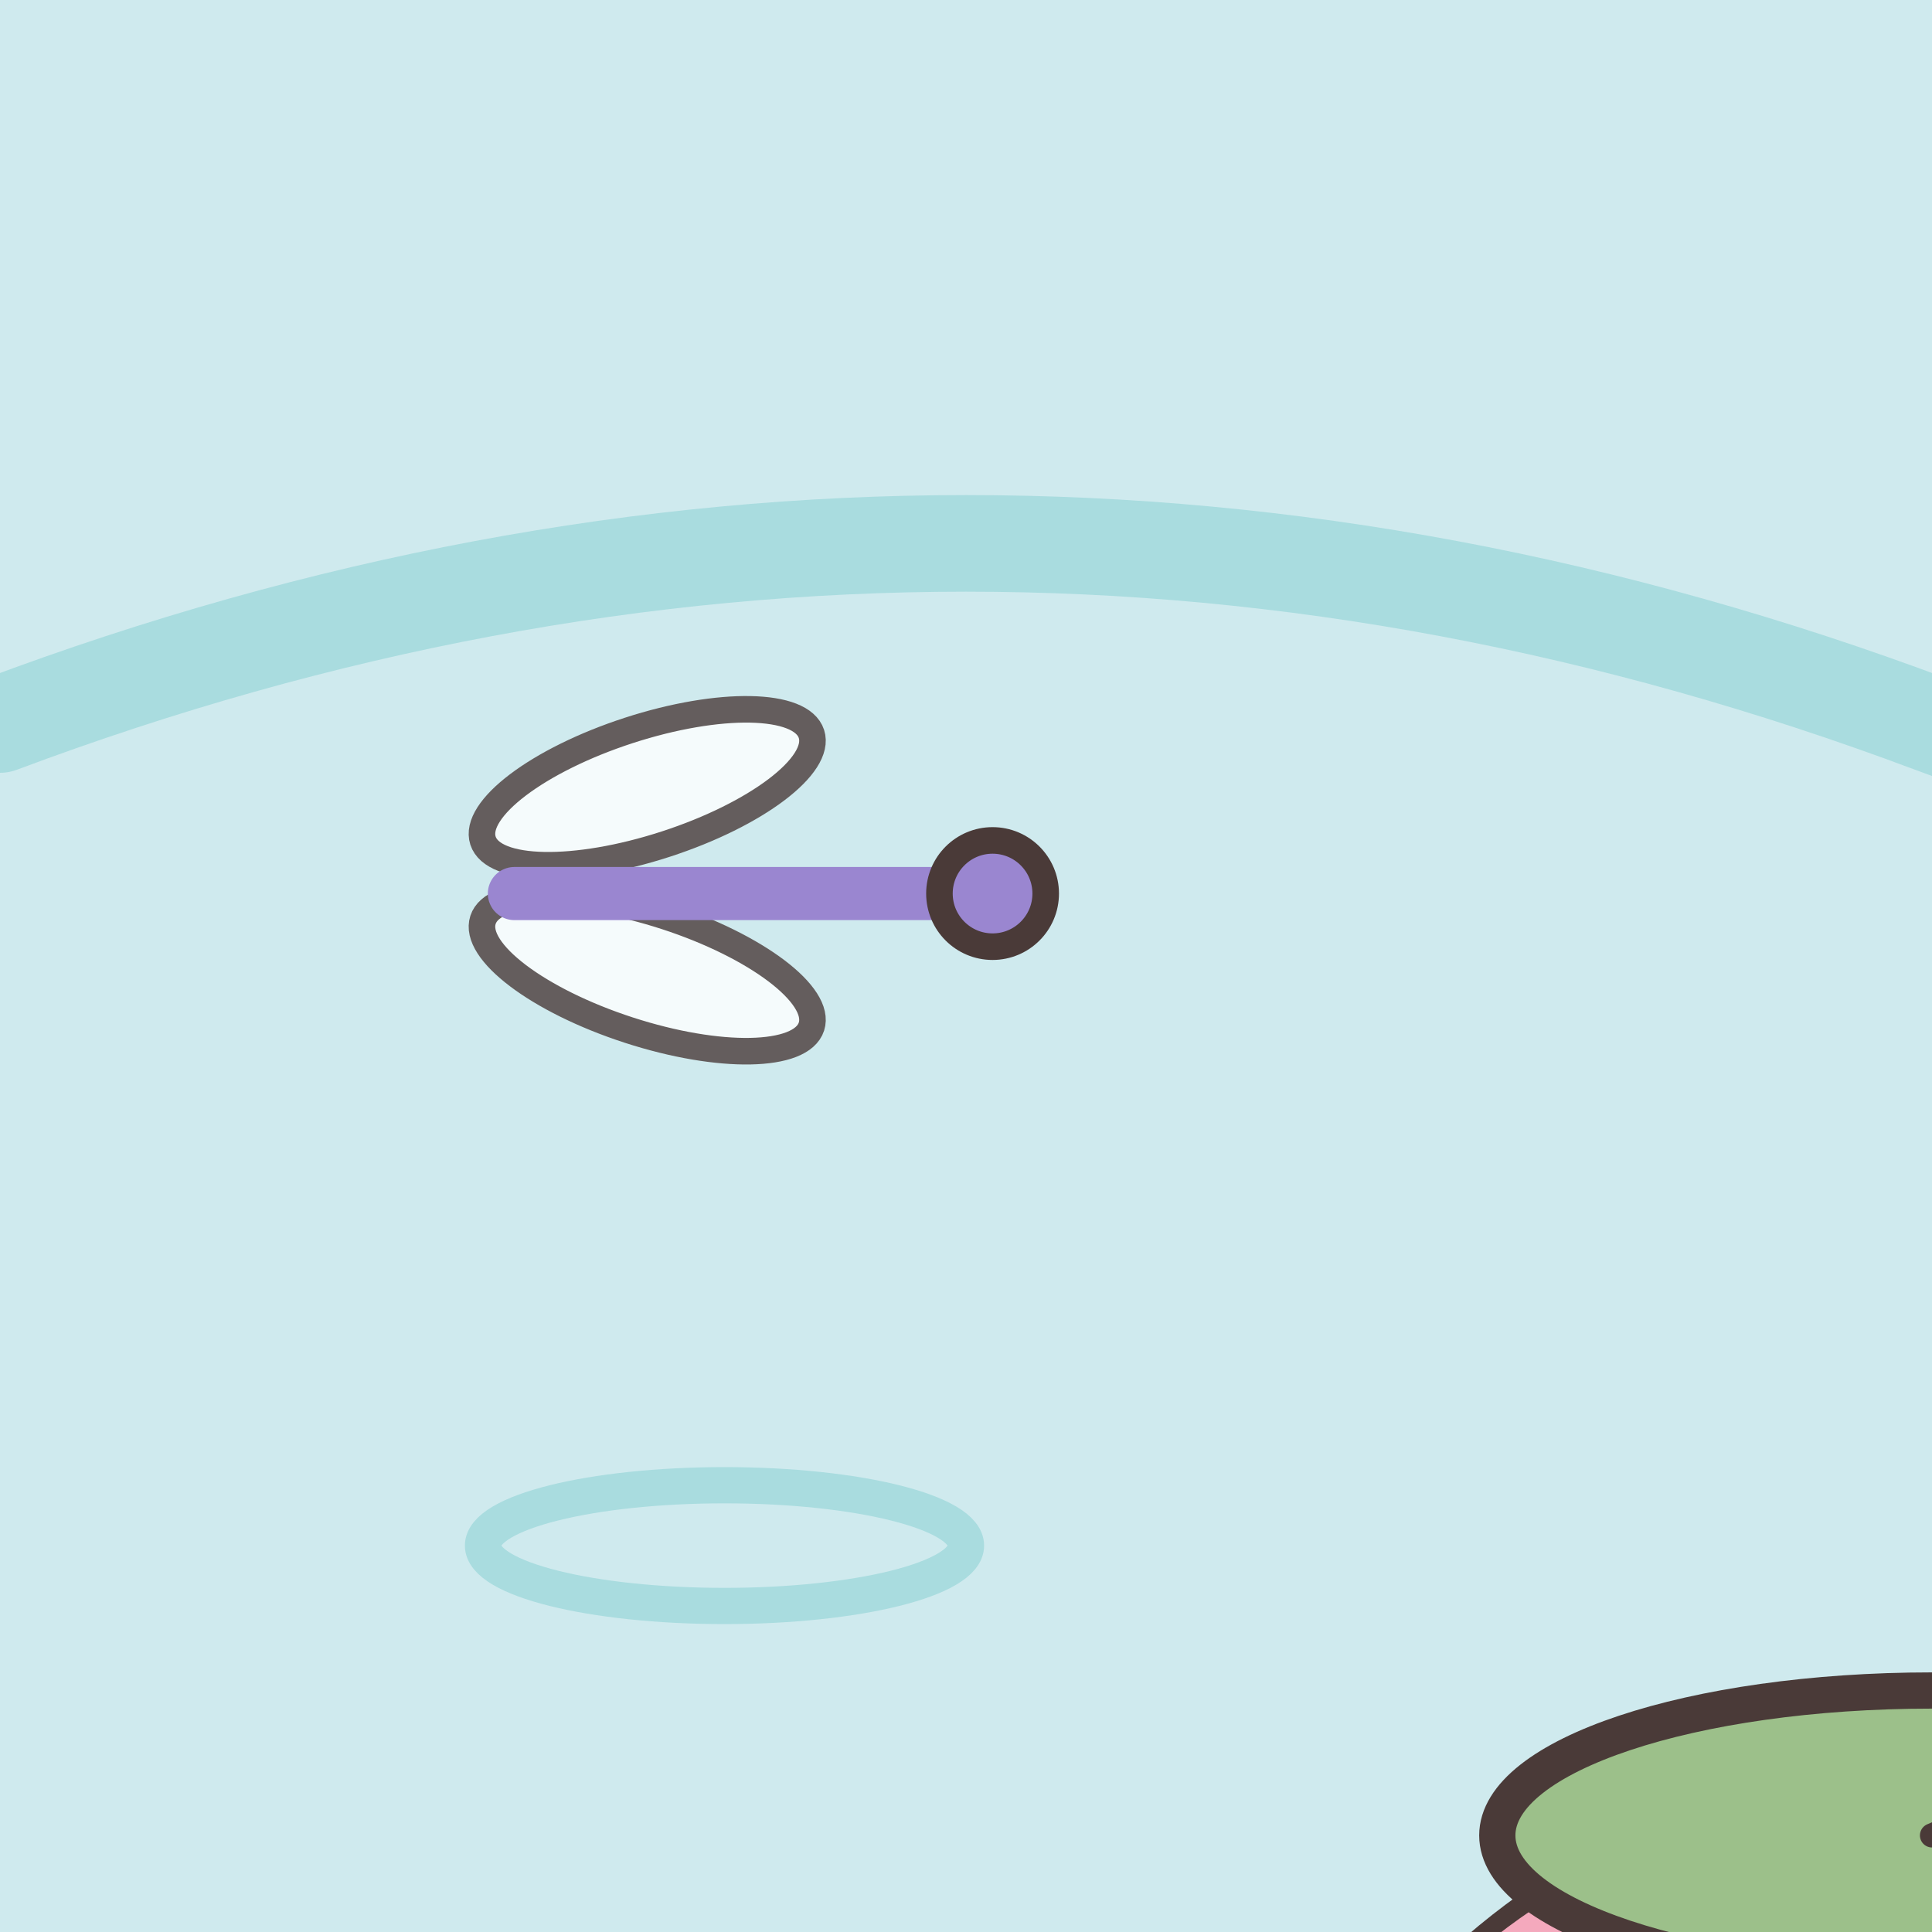
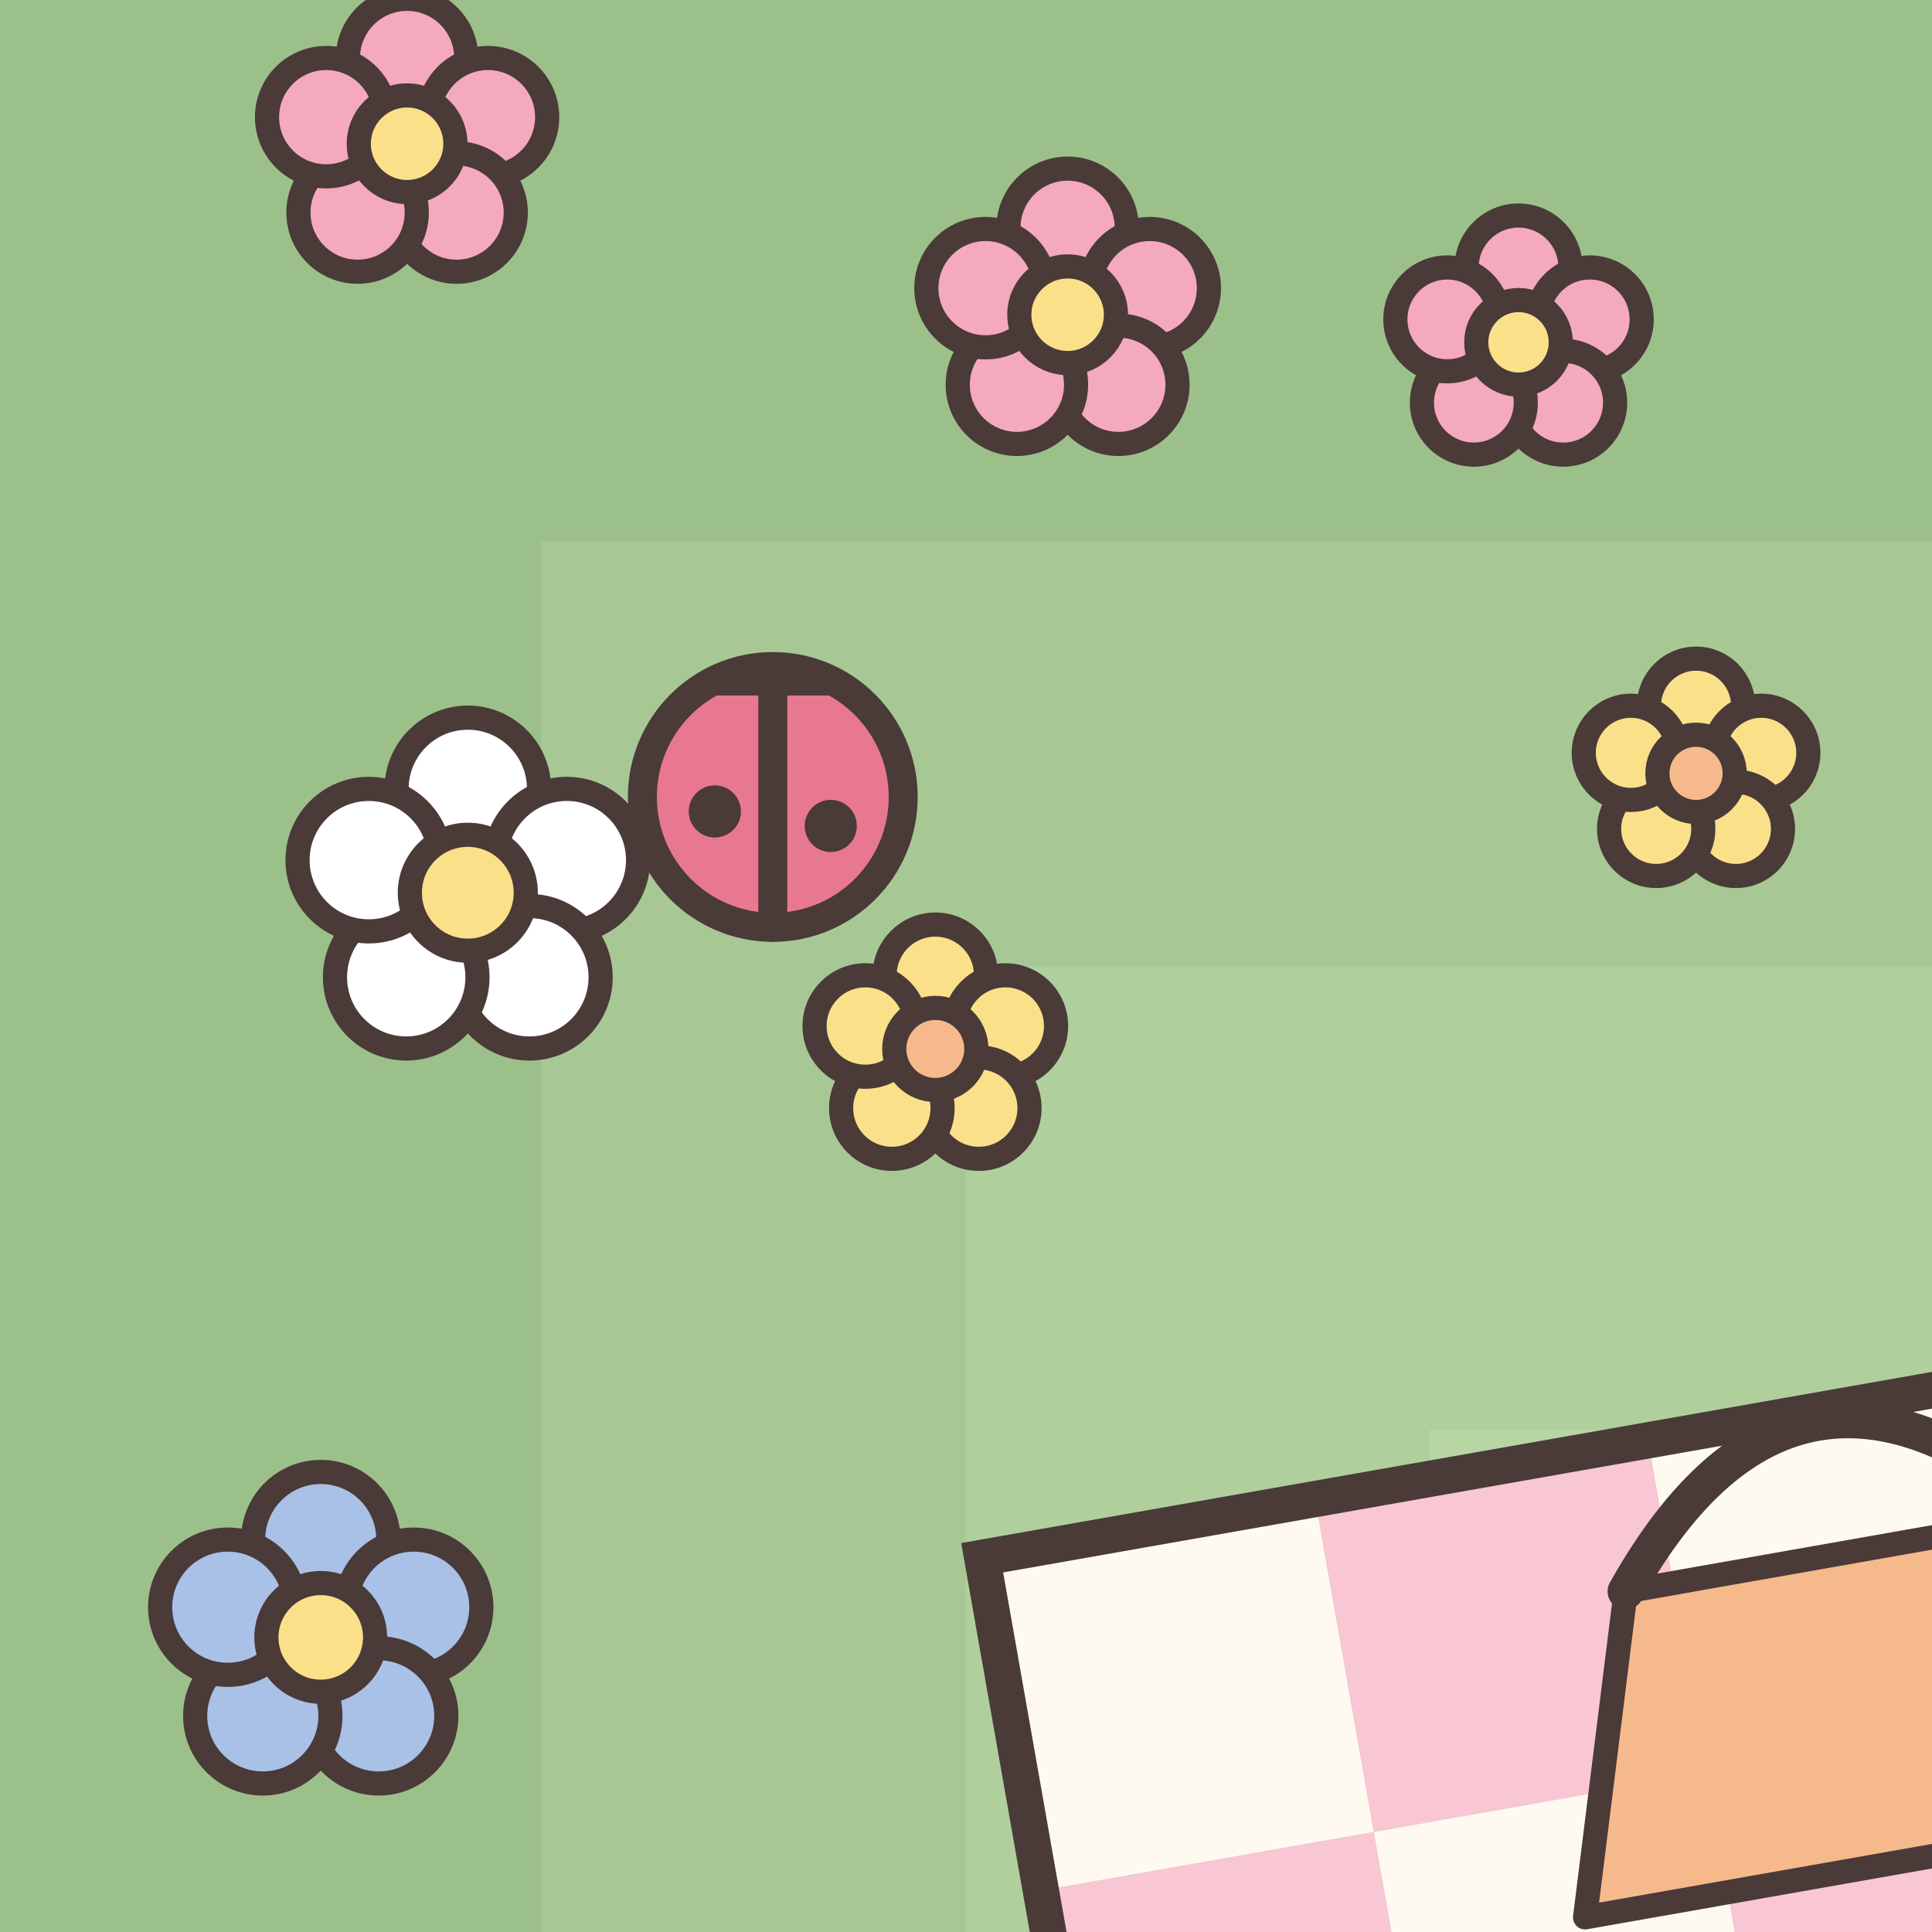
<svg xmlns="http://www.w3.org/2000/svg" width="160" height="160" viewBox="0 0 160 160">
-   <rect width="320" height="320" fill="#cfeaee" />
-   <path d="M0 60Q80 30 160 60T320 60" fill="none" stroke="#a9dcdf" stroke-width="8" stroke-linecap="round" />
-   <g transform="translate(58 74) scale(1.1)">
-     <ellipse cx="-4" cy="-8" rx="13" ry="4.5" fill="#fff" opacity=".8" stroke="#4a3a38" stroke-width="2" transform="rotate(-18 -4 -8)" />
-     <ellipse cx="-4" cy="6" rx="13" ry="4.5" fill="#fff" opacity=".8" stroke="#4a3a38" stroke-width="2" transform="rotate(18 -4 6)" />
-     <path d="M-14 0H20" fill="none" stroke="#9a86d0" stroke-width="4" stroke-linecap="round" stroke-linejoin="round" />
-     <circle cx="22" cy="0" r="4" fill="#9a86d0" stroke="#4a3a38" stroke-width="2" />
-   </g>
-   <ellipse cx="60" cy="128" rx="20" ry="5" fill="none" stroke="#a9dcdf" stroke-width="3" />
-   <path d="M240 120a36 28 0 1 0 64 -22L272 116Z" fill="#9cc08a" stroke="#4a3a38" stroke-width="3" />
-   <ellipse cx="270" cy="84" rx="7.2" ry="12.8" fill="#f4a9bd" stroke="#4a3a38" stroke-width="3" transform="rotate(0 270 100)" />
-   <ellipse cx="270" cy="84" rx="7.2" ry="12.8" fill="#f4a9bd" stroke="#4a3a38" stroke-width="3" transform="rotate(72 270 100)" />
-   <ellipse cx="270" cy="84" rx="7.2" ry="12.8" fill="#f4a9bd" stroke="#4a3a38" stroke-width="3" transform="rotate(144 270 100)" />
-   <ellipse cx="270" cy="84" rx="7.2" ry="12.8" fill="#f4a9bd" stroke="#4a3a38" stroke-width="3" transform="rotate(216 270 100)" />
-   <ellipse cx="270" cy="84" rx="7.2" ry="12.8" fill="#f4a9bd" stroke="#4a3a38" stroke-width="3" transform="rotate(288 270 100)" />
-   <circle cx="270" cy="100" r="6" fill="#fbe08a" stroke="#4a3a38" stroke-width="2" />
-   <g stroke="#4a3a38" stroke-width="6" stroke-linejoin="round" fill="#4a3a38">
-     <circle cx="160" cy="205" r="56" />
-     <ellipse cx="92" cy="226" rx="12" ry="18" transform="rotate(-30 92 226)" />
-     <ellipse cx="228" cy="226" rx="12" ry="18" transform="rotate(30 228 226)" />
-   </g>
-   <g fill="#e8788f">
-     <circle cx="160" cy="205" r="56" />
-     <ellipse cx="92" cy="226" rx="12" ry="18" transform="rotate(-30 92 226)" />
-     <ellipse cx="228" cy="226" rx="12" ry="18" transform="rotate(30 228 226)" />
-   </g>
-   <g fill="#f4a9bd" transform="translate(11.0 15.5) scale(0.9)">
-     <circle cx="160" cy="205" r="56" />
-     <ellipse cx="92" cy="226" rx="12" ry="18" transform="rotate(-30 92 226)" />
-     <ellipse cx="228" cy="226" rx="12" ry="18" transform="rotate(30 228 226)" />
-   </g>
-   <ellipse cx="135" cy="170" rx="14" ry="8" fill="#fff" opacity=".5" transform="rotate(-35 135 170)" />
-   <ellipse cx="160" cy="152" rx="36" ry="12" fill="#9cc08a" stroke="#4a3a38" stroke-width="3" />
-   <path d="M160 152l14-6" fill="none" stroke="#4a3a38" stroke-width="2" stroke-linecap="round" stroke-linejoin="round" />
-   <ellipse cx="176" cy="140" rx="2.7" ry="4.8" fill="#f9c6d3" stroke="#4a3a38" stroke-width="3" transform="rotate(0 176 146)" />
-   <ellipse cx="176" cy="140" rx="2.7" ry="4.8" fill="#f9c6d3" stroke="#4a3a38" stroke-width="3" transform="rotate(72 176 146)" />
-   <ellipse cx="176" cy="140" rx="2.7" ry="4.8" fill="#f9c6d3" stroke="#4a3a38" stroke-width="3" transform="rotate(144 176 146)" />
-   <ellipse cx="176" cy="140" rx="2.7" ry="4.8" fill="#f9c6d3" stroke="#4a3a38" stroke-width="3" transform="rotate(216 176 146)" />
-   <ellipse cx="176" cy="140" rx="2.7" ry="4.8" fill="#f9c6d3" stroke="#4a3a38" stroke-width="3" transform="rotate(288 176 146)" />
-   <circle cx="143" cy="196" r="6.5" fill="#4a3a38" />
-   <circle cx="145" cy="193.5" r="2.4" fill="#fff" />
-   <circle cx="141" cy="198" r="1.2" fill="#fff" />
-   <circle cx="177" cy="196" r="6.5" fill="#4a3a38" />
-   <circle cx="179" cy="193.5" r="2.4" fill="#fff" />
-   <circle cx="175" cy="198" r="1.2" fill="#fff" />
-   <ellipse cx="131" cy="208" rx="7" ry="4.5" fill="#e8788f" opacity=".55" />
-   <ellipse cx="189" cy="208" rx="7" ry="4.5" fill="#e8788f" opacity=".55" />
-   <ellipse cx="160" cy="208" rx="4.5" ry="6" fill="#e8788f" stroke="#4a3a38" stroke-width="2.5" />
-   <circle cx="206" cy="190" r="7" fill="#fff" opacity=".6" stroke="#4a3a38" stroke-width="2" />
-   <path d="M202.15 189.3a3.85 3.85 0 0 1 3.15 -3.15" fill="none" stroke="#fff" stroke-width="1.5" stroke-linecap="round" stroke-linejoin="round" />
-   <circle cx="224" cy="166" r="10" fill="#fff" opacity=".6" stroke="#4a3a38" stroke-width="2" />
-   <path d="M218.5 165a5.5 5.5 0 0 1 4.5 -4.5" fill="none" stroke="#fff" stroke-width="1.5" stroke-linecap="round" stroke-linejoin="round" />
-   <circle cx="238" cy="134" r="13" fill="#fff" opacity=".6" stroke="#4a3a38" stroke-width="2" />
-   <path d="M230.85 132.7a7.15 7.15 0 0 1 5.85 -5.85" fill="none" stroke="#fff" stroke-width="1.5" stroke-linecap="round" stroke-linejoin="round" />
-   <path d="M0 238Q40 220 80 238T160 238T240 238T320 238V320H0Z" fill="#a9dcdf" stroke="#4a3a38" stroke-width="3" />
-   <path d="M0 280Q50 262 100 280T200 280T320 276V320H0Z" fill="#8ccdd3" />
-   <g transform="translate(52 288) scale(1.1)">
-     <path d="M-13 0L-25 -8V8Z" fill="#f6b98c" stroke="#4a3a38" stroke-width="2" />
-     <ellipse rx="15" ry="9" fill="#f6b98c" stroke="#4a3a38" stroke-width="2" />
-     <path d="M-2 -8Q4 -15 8 -8" fill="#e79c6c" stroke="#4a3a38" stroke-width="2" />
-     <circle cx="8" cy="-2" r="2" fill="#4a3a38" />
-     <path d="M13 3Q10 5 8 4" fill="none" stroke="#4a3a38" stroke-width="2" stroke-linecap="round" stroke-linejoin="round" />
-   </g>
-   <g transform="translate(292 296) scale(1)">
-     <path d="M-10 0Q-12 -30 -9 -58M2 0Q4 -34 1 -72M13 0Q16 -26 13 -50" fill="none" stroke="#6f9f6b" stroke-width="3" stroke-linecap="round" stroke-linejoin="round" />
-     <ellipse cx="-9" cy="-60" rx="4.5" ry="11" fill="#8a6a4f" stroke="#4a3a38" stroke-width="2" />
-     <ellipse cx="1" cy="-74" rx="4.5" ry="11" fill="#8a6a4f" stroke="#4a3a38" stroke-width="2" />
-     <ellipse cx="13" cy="-52" rx="4.5" ry="10" fill="#8a6a4f" stroke="#4a3a38" stroke-width="2" />
-   </g>
-   <circle cx="240" cy="262" r="5" fill="#fff" stroke="#4a3a38" stroke-width="3" />
-   <circle cx="256" cy="248" r="3.5" fill="#fff" stroke="#4a3a38" stroke-width="3" />
+   <rect width="320" height="320" fill="#bfdcab" />
+   <polygon points="0,320 320,320 160,160 160,160" fill="#b5d3b5" />
+   <polygon points="0,0 320,0 160,160 160,160" fill="#b8d6a4" />
+   <polygon points="0,0 0,320 160,160 160,160" fill="#b8d6a4" />
+   <polygon points="320,0 320,320 160,160 160,160" fill="#b8d6a4" />
+   <polygon points="0,320 320,320 201.6,201.6 118.4,201.6" fill="#a9c8c2" />
+   <polygon points="0,0 320,0 201.6,118.4 118.4,118.4" fill="#afcf9c" />
+   <polygon points="0,0 0,320 118.4,201.6 118.4,118.4" fill="#afcf9c" />
+   <polygon points="320,0 320,320 201.6,201.6 201.6,118.4" fill="#afcf9c" />
+   <polygon points="0,320 320,320 240,240 80,240" fill="#9dbdce" />
+   <polygon points="0,0 320,0 240,80 80,80" fill="#a7c894" />
+   <polygon points="0,0 0,320 80,240 80,80" fill="#a7c894" />
+   <polygon points="320,0 320,320 240,240 240,80" fill="#a7c894" />
+   <polygon points="0,320 320,320 275.2,275.2 44.8,275.2" fill="#8fb0dd" />
+   <polygon points="0,0 320,0 275.2,44.8 44.8,44.8" fill="#9cc08a" />
+   <polygon points="0,0 0,320 44.8,275.2 44.8,44.8" fill="#9cc08a" />
+   <polygon points="320,0 320,320 275.2,275.2 275.2,44.8" fill="#9cc08a" />
+   <g transform="translate(33.71392 11.90386) scale(1)">
+     <circle cx="0.0" cy="-7.1" r="4.9" fill="#f4a9bd" stroke="#4a3a38" stroke-width="2" />
+     <circle cx="6.7" cy="-2.2" r="4.9" fill="#f4a9bd" stroke="#4a3a38" stroke-width="2" />
+     <circle cx="4.1" cy="5.7" r="4.9" fill="#f4a9bd" stroke="#4a3a38" stroke-width="2" />
+     <circle cx="-4.1" cy="5.7" r="4.9" fill="#f4a9bd" stroke="#4a3a38" stroke-width="2" />
+     <circle cx="-6.7" cy="-2.2" r="4.9" fill="#f4a9bd" stroke="#4a3a38" stroke-width="2" />
+     <circle r="4.0" fill="#fbe08a" stroke="#4a3a38" stroke-width="2" />
+   </g>
+   <g transform="translate(193.5079 25.92196) scale(1)">
+     <circle cx="0.0" cy="-8.1" r="5.6" fill="#a9c1e6" stroke="#4a3a38" stroke-width="2" />
+     <circle cx="7.7" cy="-2.5" r="5.6" fill="#a9c1e6" stroke="#4a3a38" stroke-width="2" />
+     <circle cx="4.8" cy="6.6" r="5.6" fill="#a9c1e6" stroke="#4a3a38" stroke-width="2" />
+     <circle cx="-4.8" cy="6.6" r="5.6" fill="#a9c1e6" stroke="#4a3a38" stroke-width="2" />
+     <circle cx="-7.7" cy="-2.5" r="5.6" fill="#a9c1e6" stroke="#4a3a38" stroke-width="2" />
+     <circle r="4.6" fill="#fbe08a" stroke="#4a3a38" stroke-width="2" />
+   </g>
+   <g transform="translate(88.41617 26.06444) scale(1)">
+     <circle cx="0.0" cy="-7.2" r="4.9" fill="#f4a9bd" stroke="#4a3a38" stroke-width="2" />
+     <circle cx="6.8" cy="-2.2" r="4.9" fill="#f4a9bd" stroke="#4a3a38" stroke-width="2" />
+     <circle cx="4.2" cy="5.8" r="4.9" fill="#f4a9bd" stroke="#4a3a38" stroke-width="2" />
+     <circle cx="-4.2" cy="5.8" r="4.9" fill="#f4a9bd" stroke="#4a3a38" stroke-width="2" />
+     <circle cx="-6.8" cy="-2.2" r="4.9" fill="#f4a9bd" stroke="#4a3a38" stroke-width="2" />
+     <circle r="4.0" fill="#fbe08a" stroke="#4a3a38" stroke-width="2" />
+   </g>
+   <g transform="translate(125.7575 28.3501) scale(1)">
+     <circle cx="0.0" cy="-6.2" r="4.3" fill="#f4a9bd" stroke="#4a3a38" stroke-width="2" />
+     <circle cx="5.9" cy="-1.9" r="4.3" fill="#f4a9bd" stroke="#4a3a38" stroke-width="2" />
+     <circle cx="3.7" cy="5.0" r="4.3" fill="#f4a9bd" stroke="#4a3a38" stroke-width="2" />
+     <circle cx="-3.7" cy="5.0" r="4.3" fill="#f4a9bd" stroke="#4a3a38" stroke-width="2" />
+     <circle cx="-5.9" cy="-1.9" r="4.3" fill="#f4a9bd" stroke="#4a3a38" stroke-width="2" />
+     <circle r="3.5" fill="#fbe08a" stroke="#4a3a38" stroke-width="2" />
+   </g>
+   <g transform="translate(234.356 32.76527) scale(1)">
+     <circle cx="0.0" cy="-6.5" r="4.5" fill="#ffffff" stroke="#4a3a38" stroke-width="2" />
+     <circle cx="6.2" cy="-2.0" r="4.5" fill="#ffffff" stroke="#4a3a38" stroke-width="2" />
+     <circle cx="3.8" cy="5.3" r="4.5" fill="#ffffff" stroke="#4a3a38" stroke-width="2" />
+     <circle cx="-3.8" cy="5.3" r="4.5" fill="#ffffff" stroke="#4a3a38" stroke-width="2" />
+     <circle cx="-6.2" cy="-2.0" r="4.5" fill="#ffffff" stroke="#4a3a38" stroke-width="2" />
+     <circle r="3.7" fill="#fbe08a" stroke="#4a3a38" stroke-width="2" />
+   </g>
+   <g transform="translate(294.179 37.28215) scale(1)">
+     <circle cx="0.0" cy="-7.3" r="5.0" fill="#f4a9bd" stroke="#4a3a38" stroke-width="2" />
+     <circle cx="7.0" cy="-2.3" r="5.0" fill="#f4a9bd" stroke="#4a3a38" stroke-width="2" />
+     <circle cx="4.3" cy="5.9" r="5.0" fill="#f4a9bd" stroke="#4a3a38" stroke-width="2" />
+     <circle cx="-4.3" cy="5.9" r="5.0" fill="#f4a9bd" stroke="#4a3a38" stroke-width="2" />
+     <circle cx="-7.0" cy="-2.3" r="5.0" fill="#f4a9bd" stroke="#4a3a38" stroke-width="2" />
+     <circle r="4.1" fill="#fbe08a" stroke="#4a3a38" stroke-width="2" />
+   </g>
+   <g transform="translate(140.4597 64.0461) scale(1)">
+     <circle cx="0.0" cy="-5.6" r="3.9" fill="#fbe08a" stroke="#4a3a38" stroke-width="2" />
+     <circle cx="5.4" cy="-1.7" r="3.9" fill="#fbe08a" stroke="#4a3a38" stroke-width="2" />
+     <circle cx="3.3" cy="4.6" r="3.9" fill="#fbe08a" stroke="#4a3a38" stroke-width="2" />
+     <circle cx="-3.3" cy="4.6" r="3.9" fill="#fbe08a" stroke="#4a3a38" stroke-width="2" />
+     <circle cx="-5.4" cy="-1.7" r="3.9" fill="#fbe08a" stroke="#4a3a38" stroke-width="2" />
+     <circle r="3.2" fill="#f6b98c" stroke="#4a3a38" stroke-width="2" />
+   </g>
+   <g transform="translate(38.74201 73.9327) scale(1)">
+     <circle cx="0.0" cy="-8.6" r="5.9" fill="#ffffff" stroke="#4a3a38" stroke-width="2" />
+     <circle cx="8.2" cy="-2.7" r="5.9" fill="#ffffff" stroke="#4a3a38" stroke-width="2" />
+     <circle cx="5.1" cy="7.0" r="5.9" fill="#ffffff" stroke="#4a3a38" stroke-width="2" />
+     <circle cx="-5.1" cy="7.0" r="5.9" fill="#ffffff" stroke="#4a3a38" stroke-width="2" />
+     <circle cx="-8.2" cy="-2.7" r="5.9" fill="#ffffff" stroke="#4a3a38" stroke-width="2" />
+     <circle r="4.8" fill="#fbe08a" stroke="#4a3a38" stroke-width="2" />
+   </g>
+   <g transform="translate(242.6995 82.61664) scale(1)">
+     <circle cx="0.0" cy="-5.8" r="4.0" fill="#fbe08a" stroke="#4a3a38" stroke-width="2" />
+     <circle cx="5.5" cy="-1.8" r="4.0" fill="#fbe08a" stroke="#4a3a38" stroke-width="2" />
+     <circle cx="3.4" cy="4.7" r="4.0" fill="#fbe08a" stroke="#4a3a38" stroke-width="2" />
+     <circle cx="-3.4" cy="4.7" r="4.0" fill="#fbe08a" stroke="#4a3a38" stroke-width="2" />
+     <circle cx="-5.5" cy="-1.8" r="4.0" fill="#fbe08a" stroke="#4a3a38" stroke-width="2" />
+     <circle r="3.3" fill="#f6b98c" stroke="#4a3a38" stroke-width="2" />
+   </g>
+   <g transform="translate(198.2851 83.29509) scale(1)">
+     <circle cx="0.0" cy="-7.8" r="5.4" fill="#ffffff" stroke="#4a3a38" stroke-width="2" />
+     <circle cx="7.4" cy="-2.4" r="5.4" fill="#ffffff" stroke="#4a3a38" stroke-width="2" />
+     <circle cx="4.6" cy="6.3" r="5.4" fill="#ffffff" stroke="#4a3a38" stroke-width="2" />
+     <circle cx="-4.6" cy="6.3" r="5.4" fill="#ffffff" stroke="#4a3a38" stroke-width="2" />
+     <circle cx="-7.4" cy="-2.4" r="5.4" fill="#ffffff" stroke="#4a3a38" stroke-width="2" />
+     <circle r="4.4" fill="#fbe08a" stroke="#4a3a38" stroke-width="2" />
+   </g>
+   <g transform="translate(77.45857 86.86989) scale(1)">
+     <circle cx="0.0" cy="-6.1" r="4.2" fill="#fbe08a" stroke="#4a3a38" stroke-width="2" />
+     <circle cx="5.8" cy="-1.9" r="4.2" fill="#fbe08a" stroke="#4a3a38" stroke-width="2" />
+     <circle cx="3.6" cy="4.9" r="4.2" fill="#fbe08a" stroke="#4a3a38" stroke-width="2" />
+     <circle cx="-3.6" cy="4.9" r="4.2" fill="#fbe08a" stroke="#4a3a38" stroke-width="2" />
+     <circle cx="-5.8" cy="-1.9" r="4.2" fill="#fbe08a" stroke="#4a3a38" stroke-width="2" />
+     <circle r="3.4" fill="#f6b98c" stroke="#4a3a38" stroke-width="2" />
+   </g>
+   <g transform="translate(294.3231 90.83266) scale(1)">
+     <circle cx="0.0" cy="-6.9" r="4.8" fill="#fbe08a" stroke="#4a3a38" stroke-width="2" />
+     <circle cx="6.6" cy="-2.1" r="4.8" fill="#fbe08a" stroke="#4a3a38" stroke-width="2" />
+     <circle cx="4.1" cy="5.6" r="4.8" fill="#fbe08a" stroke="#4a3a38" stroke-width="2" />
+     <circle cx="-4.1" cy="5.6" r="4.8" fill="#fbe08a" stroke="#4a3a38" stroke-width="2" />
+     <circle cx="-6.6" cy="-2.1" r="4.8" fill="#fbe08a" stroke="#4a3a38" stroke-width="2" />
+     <circle r="3.9" fill="#f6b98c" stroke="#4a3a38" stroke-width="2" />
+   </g>
+   <g transform="translate(294.6196 126.6111) scale(1)">
+     <circle cx="0.0" cy="-7.1" r="4.9" fill="#b9a8e2" stroke="#4a3a38" stroke-width="2" />
+     <circle cx="6.7" cy="-2.2" r="4.9" fill="#b9a8e2" stroke="#4a3a38" stroke-width="2" />
+     <circle cx="4.2" cy="5.7" r="4.9" fill="#b9a8e2" stroke="#4a3a38" stroke-width="2" />
+     <circle cx="-4.2" cy="5.7" r="4.9" fill="#b9a8e2" stroke="#4a3a38" stroke-width="2" />
+     <circle cx="-6.7" cy="-2.2" r="4.9" fill="#b9a8e2" stroke="#4a3a38" stroke-width="2" />
+     <circle r="4.0" fill="#fbe08a" stroke="#4a3a38" stroke-width="2" />
+   </g>
+   <g transform="translate(26.56301 135.6015) scale(1)">
+     <circle cx="0.0" cy="-8.1" r="5.6" fill="#a9c1e6" stroke="#4a3a38" stroke-width="2" />
+     <circle cx="7.7" cy="-2.5" r="5.6" fill="#a9c1e6" stroke="#4a3a38" stroke-width="2" />
+     <circle cx="4.8" cy="6.5" r="5.6" fill="#a9c1e6" stroke="#4a3a38" stroke-width="2" />
+     <circle cx="-4.8" cy="6.5" r="5.6" fill="#a9c1e6" stroke="#4a3a38" stroke-width="2" />
+     <circle cx="-7.7" cy="-2.5" r="5.6" fill="#a9c1e6" stroke="#4a3a38" stroke-width="2" />
+     <circle r="4.5" fill="#fbe08a" stroke="#4a3a38" stroke-width="2" />
+   </g>
+   <g transform="translate(303.3667 180.7817) scale(1)">
+     <circle cx="0.0" cy="-7.6" r="5.2" fill="#a9c1e6" stroke="#4a3a38" stroke-width="2" />
+     <circle cx="7.2" cy="-2.3" r="5.2" fill="#a9c1e6" stroke="#4a3a38" stroke-width="2" />
+     <circle cx="4.5" cy="6.2" r="5.2" fill="#a9c1e6" stroke="#4a3a38" stroke-width="2" />
+     <circle cx="-4.5" cy="6.2" r="5.2" fill="#a9c1e6" stroke="#4a3a38" stroke-width="2" />
+     <circle cx="-7.2" cy="-2.3" r="5.2" fill="#a9c1e6" stroke="#4a3a38" stroke-width="2" />
+     <circle r="4.3" fill="#fbe08a" stroke="#4a3a38" stroke-width="2" />
+   </g>
+   <g transform="translate(29.15722 183.1821) scale(1)">
+     <circle cx="0.0" cy="-8.0" r="5.5" fill="#f6b98c" stroke="#4a3a38" stroke-width="2" />
+     <circle cx="7.6" cy="-2.5" r="5.5" fill="#f6b98c" stroke="#4a3a38" stroke-width="2" />
+     <circle cx="4.7" cy="6.5" r="5.5" fill="#f6b98c" stroke="#4a3a38" stroke-width="2" />
+     <circle cx="-4.7" cy="6.5" r="5.5" fill="#f6b98c" stroke="#4a3a38" stroke-width="2" />
+     <circle cx="-7.6" cy="-2.5" r="5.5" fill="#f6b98c" stroke="#4a3a38" stroke-width="2" />
+     <circle r="4.5" fill="#fbe08a" stroke="#4a3a38" stroke-width="2" />
+   </g>
+   <g transform="translate(23.17737 243.1637) scale(1)">
+     <circle cx="0.0" cy="-6.1" r="4.2" fill="#b9a8e2" stroke="#4a3a38" stroke-width="2" />
+     <circle cx="5.8" cy="-1.9" r="4.2" fill="#b9a8e2" stroke="#4a3a38" stroke-width="2" />
+     <circle cx="3.6" cy="4.9" r="4.2" fill="#b9a8e2" stroke="#4a3a38" stroke-width="2" />
+     <circle cx="-3.6" cy="4.9" r="4.2" fill="#b9a8e2" stroke="#4a3a38" stroke-width="2" />
+     <circle cx="-5.8" cy="-1.9" r="4.2" fill="#b9a8e2" stroke="#4a3a38" stroke-width="2" />
+     <circle r="3.4" fill="#fbe08a" stroke="#4a3a38" stroke-width="2" />
+   </g>
+   <g transform="translate(282.3885 244.76) scale(1)">
+     <circle cx="0.0" cy="-7.6" r="5.2" fill="#ffffff" stroke="#4a3a38" stroke-width="2" />
+     <circle cx="7.2" cy="-2.4" r="5.2" fill="#ffffff" stroke="#4a3a38" stroke-width="2" />
+     <circle cx="4.5" cy="6.2" r="5.2" fill="#ffffff" stroke="#4a3a38" stroke-width="2" />
+     <circle cx="-4.5" cy="6.2" r="5.2" fill="#ffffff" stroke="#4a3a38" stroke-width="2" />
+     <circle cx="-7.2" cy="-2.4" r="5.2" fill="#ffffff" stroke="#4a3a38" stroke-width="2" />
+     <circle r="4.3" fill="#fbe08a" stroke="#4a3a38" stroke-width="2" />
+   </g>
+   <g transform="translate(201.5362 283.5711) scale(1)">
+     <circle cx="0.0" cy="-6.8" r="4.7" fill="#fbe08a" stroke="#4a3a38" stroke-width="2" />
+     <circle cx="6.5" cy="-2.1" r="4.7" fill="#fbe08a" stroke="#4a3a38" stroke-width="2" />
+     <circle cx="4.0" cy="5.5" r="4.7" fill="#fbe08a" stroke="#4a3a38" stroke-width="2" />
+     <circle cx="-4.0" cy="5.5" r="4.7" fill="#fbe08a" stroke="#4a3a38" stroke-width="2" />
+     <circle cx="-6.5" cy="-2.1" r="4.7" fill="#fbe08a" stroke="#4a3a38" stroke-width="2" />
+     <circle r="3.8" fill="#f6b98c" stroke="#4a3a38" stroke-width="2" />
+   </g>
+   <g transform="translate(140.6353 287.5238) scale(1)">
+     <circle cx="0.0" cy="-8.6" r="5.9" fill="#f4a9bd" stroke="#4a3a38" stroke-width="2" />
+     <circle cx="8.2" cy="-2.7" r="5.9" fill="#f4a9bd" stroke="#4a3a38" stroke-width="2" />
+     <circle cx="5.1" cy="7.0" r="5.9" fill="#f4a9bd" stroke="#4a3a38" stroke-width="2" />
+     <circle cx="-5.1" cy="7.0" r="5.9" fill="#f4a9bd" stroke="#4a3a38" stroke-width="2" />
+     <circle cx="-8.2" cy="-2.7" r="5.9" fill="#f4a9bd" stroke="#4a3a38" stroke-width="2" />
+     <circle r="4.9" fill="#fbe08a" stroke="#4a3a38" stroke-width="2" />
+   </g>
+   <g transform="translate(277.717 292.1547) scale(1)">
+     <circle cx="0.0" cy="-8.1" r="5.6" fill="#fbe08a" stroke="#4a3a38" stroke-width="2" />
+     <circle cx="7.7" cy="-2.5" r="5.6" fill="#fbe08a" stroke="#4a3a38" stroke-width="2" />
+     <circle cx="4.8" cy="6.5" r="5.6" fill="#fbe08a" stroke="#4a3a38" stroke-width="2" />
+     <circle cx="-4.8" cy="6.5" r="5.6" fill="#fbe08a" stroke="#4a3a38" stroke-width="2" />
+     <circle cx="-7.7" cy="-2.5" r="5.6" fill="#fbe08a" stroke="#4a3a38" stroke-width="2" />
+     <circle r="4.6" fill="#f6b98c" stroke="#4a3a38" stroke-width="2" />
+   </g>
+   <g transform="translate(237.9959 294.9792) scale(1)">
+     <circle cx="0.0" cy="-6.5" r="4.5" fill="#ffffff" stroke="#4a3a38" stroke-width="2" />
+     <circle cx="6.2" cy="-2.0" r="4.5" fill="#ffffff" stroke="#4a3a38" stroke-width="2" />
+     <circle cx="3.8" cy="5.3" r="4.5" fill="#ffffff" stroke="#4a3a38" stroke-width="2" />
+     <circle cx="-3.8" cy="5.3" r="4.5" fill="#ffffff" stroke="#4a3a38" stroke-width="2" />
+     <circle cx="-6.2" cy="-2.0" r="4.5" fill="#ffffff" stroke="#4a3a38" stroke-width="2" />
+     <circle r="3.7" fill="#fbe08a" stroke="#4a3a38" stroke-width="2" />
+   </g>
+   <g transform="translate(68.09223 296.8279) scale(1)">
+     <circle cx="0.0" cy="-7.8" r="5.3" fill="#b9a8e2" stroke="#4a3a38" stroke-width="2" />
+     <circle cx="7.4" cy="-2.4" r="5.3" fill="#b9a8e2" stroke="#4a3a38" stroke-width="2" />
+     <circle cx="4.6" cy="6.3" r="5.3" fill="#b9a8e2" stroke="#4a3a38" stroke-width="2" />
+     <circle cx="-4.6" cy="6.3" r="5.3" fill="#b9a8e2" stroke="#4a3a38" stroke-width="2" />
+     <circle cx="-7.4" cy="-2.4" r="5.3" fill="#b9a8e2" stroke="#4a3a38" stroke-width="2" />
+     <circle r="4.4" fill="#fbe08a" stroke="#4a3a38" stroke-width="2" />
+   </g>
+   <g transform="translate(32.71192 303.175) scale(1)">
+     <circle cx="0.0" cy="-6.0" r="4.1" fill="#f6b98c" stroke="#4a3a38" stroke-width="2" />
+     <circle cx="5.7" cy="-1.9" r="4.1" fill="#f6b98c" stroke="#4a3a38" stroke-width="2" />
+     <circle cx="3.5" cy="4.9" r="4.1" fill="#f6b98c" stroke="#4a3a38" stroke-width="2" />
+     <circle cx="-3.5" cy="4.9" r="4.1" fill="#f6b98c" stroke="#4a3a38" stroke-width="2" />
+     <circle cx="-5.7" cy="-1.9" r="4.1" fill="#f6b98c" stroke="#4a3a38" stroke-width="2" />
+     <circle r="3.4" fill="#fbe08a" stroke="#4a3a38" stroke-width="2" />
+   </g>
+   <g transform="translate(160 172) scale(1)">
+     <g transform="rotate(-10)">
+       <rect x="-70" y="-56" width="28" height="28" fill="#fffaf1" />
+       <rect x="-42" y="-56" width="28" height="28" fill="#f9c6d3" />
+       <rect x="-14" y="-56" width="28" height="28" fill="#fffaf1" />
+       <rect x="14" y="-56" width="28" height="28" fill="#f9c6d3" />
+       <rect x="42" y="-56" width="28" height="28" fill="#fffaf1" />
+       <rect x="-70" y="-28" width="28" height="28" fill="#f9c6d3" />
+       <rect x="-42" y="-28" width="28" height="28" fill="#fffaf1" />
+       <rect x="-14" y="-28" width="28" height="28" fill="#f9c6d3" />
+       <rect x="14" y="-28" width="28" height="28" fill="#fffaf1" />
+       <rect x="42" y="-28" width="28" height="28" fill="#f9c6d3" />
+       <rect x="-70" y="0" width="28" height="28" fill="#fffaf1" />
+       <rect x="-42" y="0" width="28" height="28" fill="#f9c6d3" />
+       <rect x="-14" y="0" width="28" height="28" fill="#fffaf1" />
+       <rect x="14" y="0" width="28" height="28" fill="#f9c6d3" />
+       <rect x="42" y="0" width="28" height="28" fill="#fffaf1" />
+       <rect x="-70" y="28" width="28" height="28" fill="#f9c6d3" />
+       <rect x="-42" y="28" width="28" height="28" fill="#fffaf1" />
+       <rect x="-14" y="28" width="28" height="28" fill="#f9c6d3" />
+       <rect x="14" y="28" width="28" height="28" fill="#fffaf1" />
+       <rect x="42" y="28" width="28" height="28" fill="#f9c6d3" />
+       <rect x="-70" y="-56" width="140" height="112" fill="none" stroke="#4a3a38" stroke-width="3" />
+       <path d="M-26 -18l8-26h32l8 26Z" fill="#f6b98c" stroke="#4a3a38" stroke-width="2" stroke-linejoin="round" />
+       <path d="M-18 -44Q0 -66 18 -44" fill="none" stroke="#4a3a38" stroke-width="3" stroke-linecap="round" stroke-linejoin="round" />
+       <circle cx="38" cy="14" r="8" fill="#e8788f" stroke="#4a3a38" stroke-width="2" />
+       <circle cx="-30" cy="26" r="8" fill="#fbe08a" stroke="#4a3a38" stroke-width="2" />
+     </g>
+   </g>
+   <g transform="translate(252 270) scale(1.1)">
+     <ellipse cx="2" cy="-5" rx="24" ry="6" fill="#f8d5b8" stroke="#4a3a38" stroke-width="2" />
+     <path d="M24 -8V-20M29 -8L34 -18" fill="none" stroke="#4a3a38" stroke-width="2" stroke-linecap="round" stroke-linejoin="round" />
+     <circle cx="-4" cy="-16" r="13" fill="#b9a8e2" stroke="#4a3a38" stroke-width="2" />
+     <path d="M-4 -16a4 4 0 1 1 4 4a8 8 0 1 1-8-8" fill="none" stroke="#4a3a38" stroke-width="2" stroke-linecap="round" stroke-linejoin="round" />
+   </g>
+   <g transform="translate(64 66) scale(1.2)">
+     <circle r="9" fill="#e8788f" stroke="#4a3a38" stroke-width="2" />
+     <path d="M-6 -7a8 8 0 0 1 12 0Z" fill="#4a3a38" />
+     <path d="M0 -7V9" fill="none" stroke="#4a3a38" stroke-width="2" stroke-linecap="round" stroke-linejoin="round" />
+     <circle cx="-4" cy="1" r="1.8" fill="#4a3a38" />
+     <circle cx="4" cy="2" r="1.8" fill="#4a3a38" />
+   </g>
+   <g transform="translate(252 70) scale(1.3)">
+     <ellipse cx="-9" cy="-6" rx="10" ry="8" fill="#b9a8e2" stroke="#4a3a38" stroke-width="2" transform="rotate(-25 -9 -6)" />
+     <ellipse cx="9" cy="-6" rx="10" ry="8" fill="#b9a8e2" stroke="#4a3a38" stroke-width="2" transform="rotate(25 9 -6)" />
+     <ellipse cx="-7" cy="7" rx="7" ry="6" fill="#f9c6d3" stroke="#4a3a38" stroke-width="2" />
+     <ellipse cx="7" cy="7" rx="7" ry="6" fill="#f9c6d3" stroke="#4a3a38" stroke-width="2" />
+     <path d="M0 -9V10" fill="none" stroke="#4a3a38" stroke-width="3" stroke-linecap="round" stroke-linejoin="round" />
+     <path d="M0 -9Q-4 -17 -8 -17M0 -9Q4 -17 8 -17" fill="none" stroke="#4a3a38" stroke-width="2" stroke-linecap="round" stroke-linejoin="round" />
+   </g>
+   <g transform="translate(60 262) scale(1.1)">
+     <path d="M-7 0V-14H7V0Q0 4 -7 0Z" fill="#fffaf1" stroke="#4a3a38" stroke-width="2" />
+     <path d="M-20 -14A20 16 0 0 1 20 -14Z" fill="#e8788f" stroke="#4a3a38" stroke-width="2" />
+     <circle cx="-8" cy="-22" r="3" fill="#fff" />
+     <circle cx="6" cy="-26" r="2.5" fill="#fff" />
+     <circle cx="12" cy="-19" r="2" fill="#fff" />
+   </g>
</svg>
